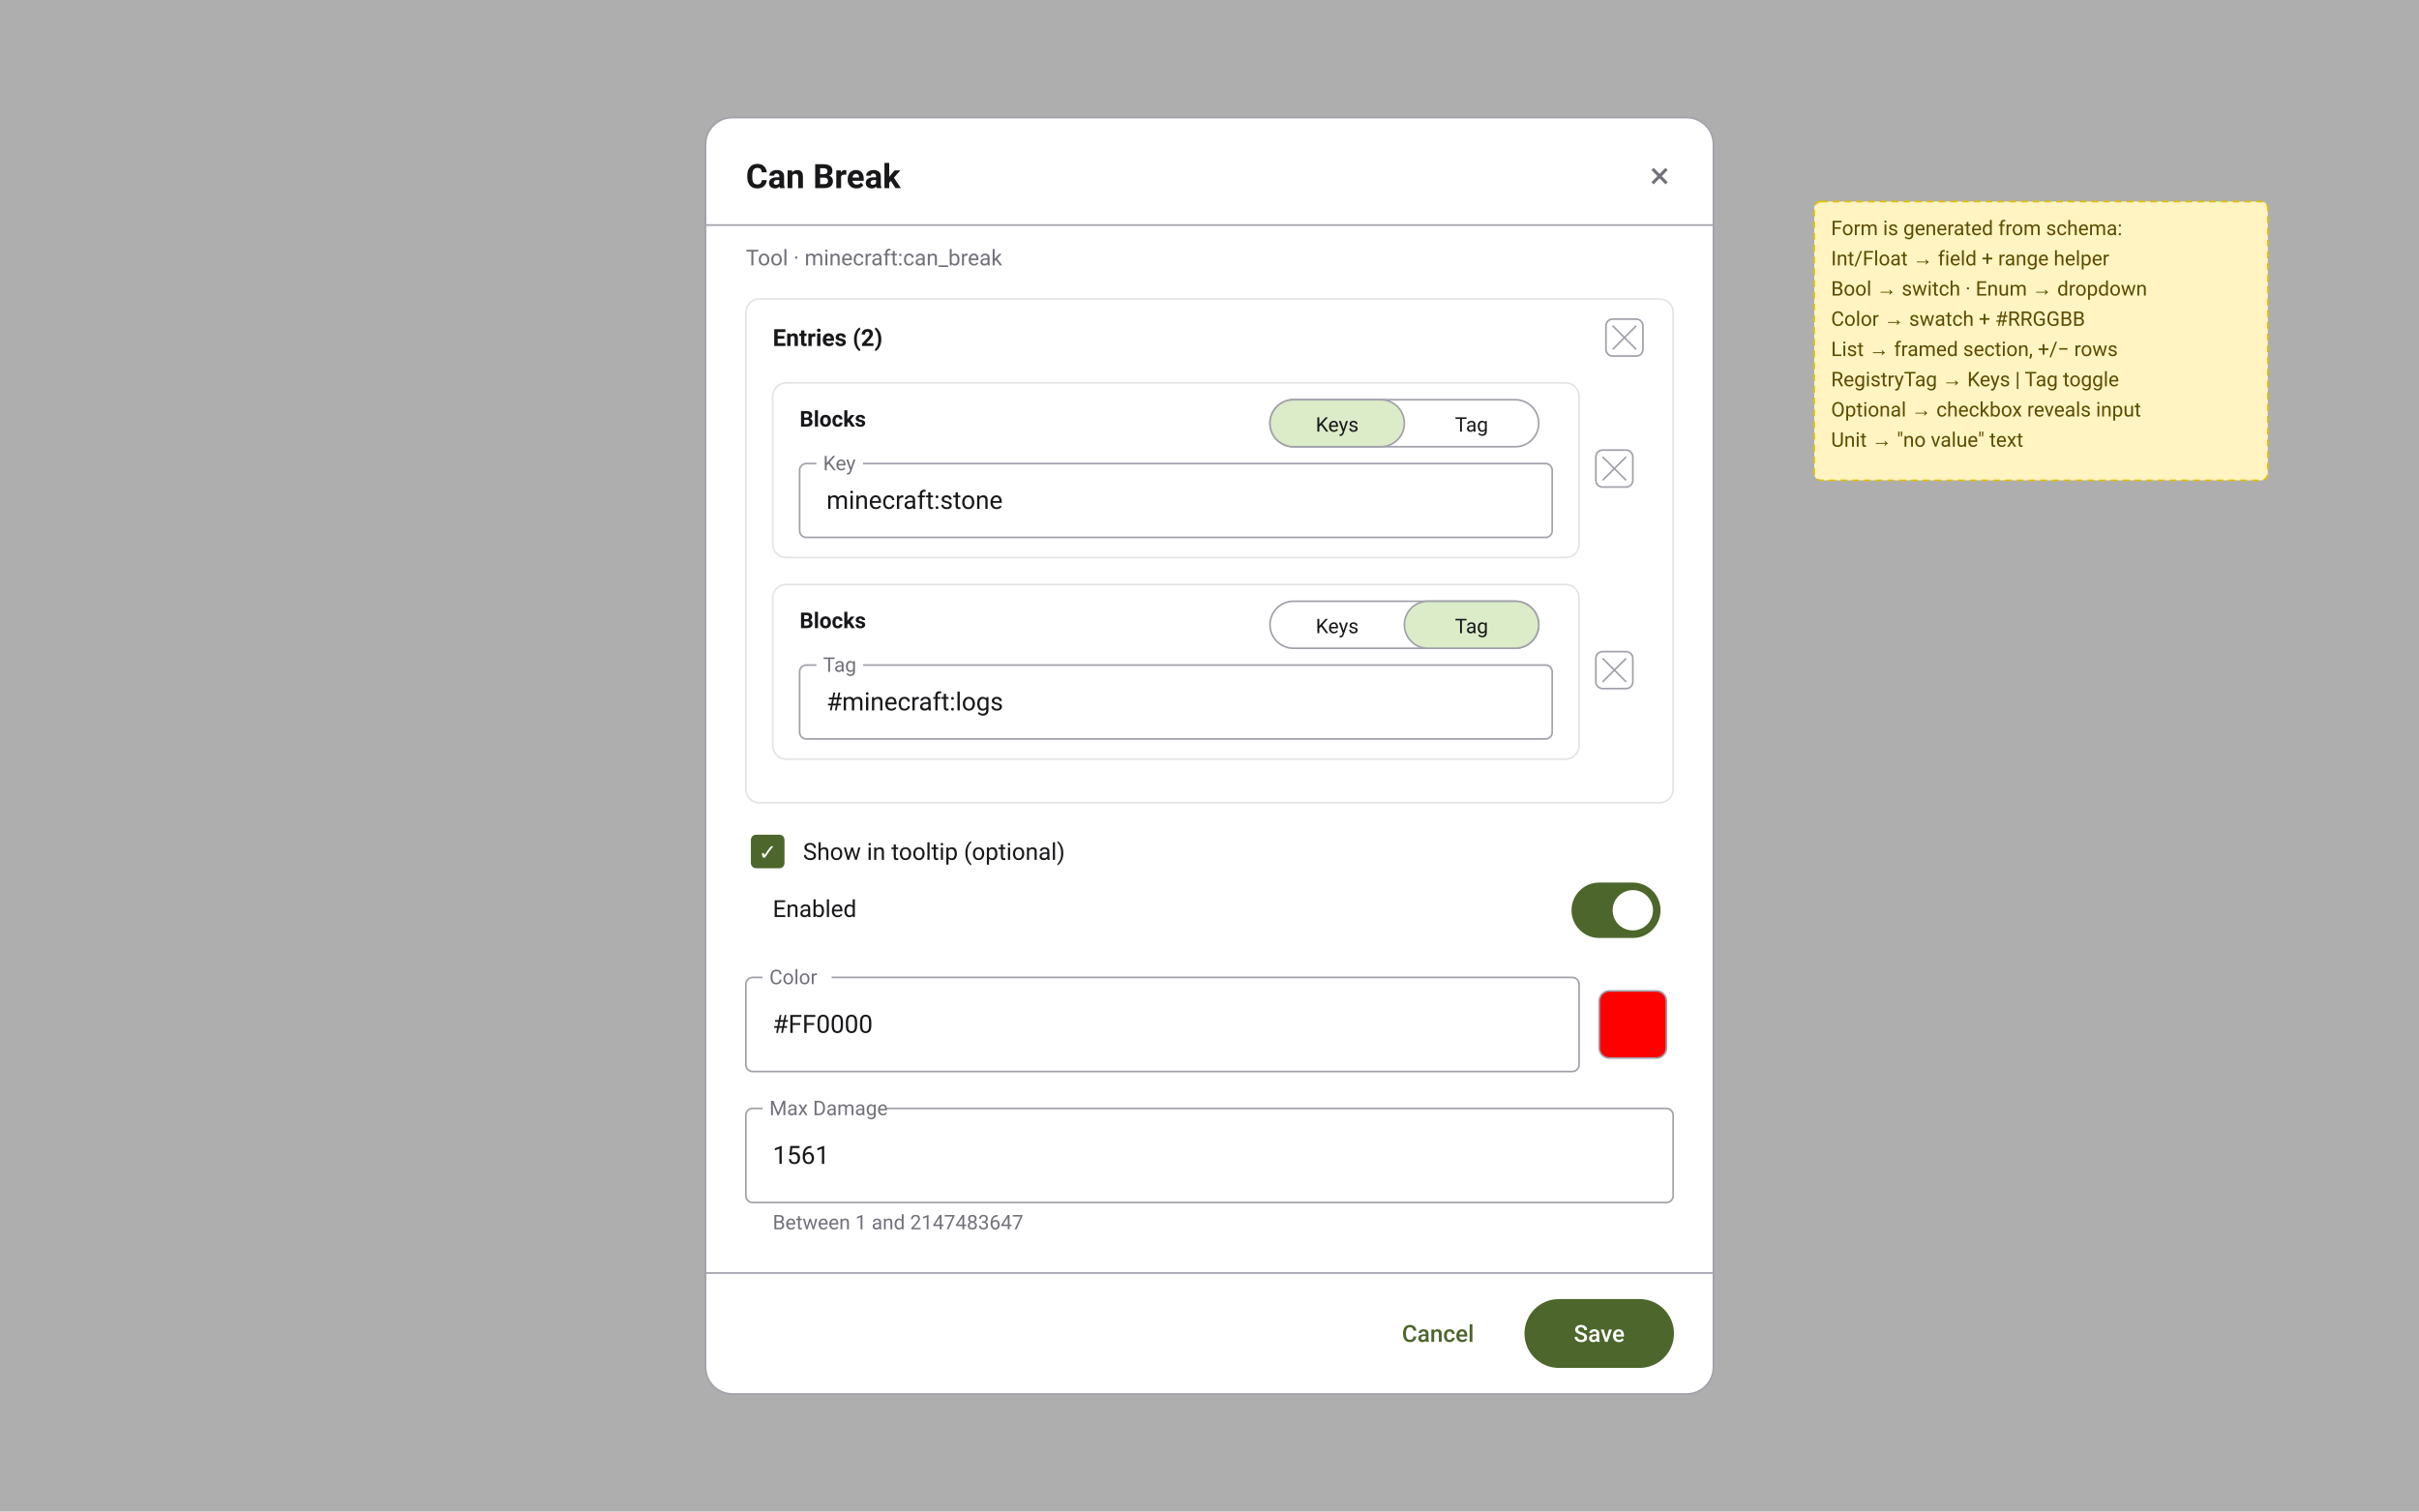
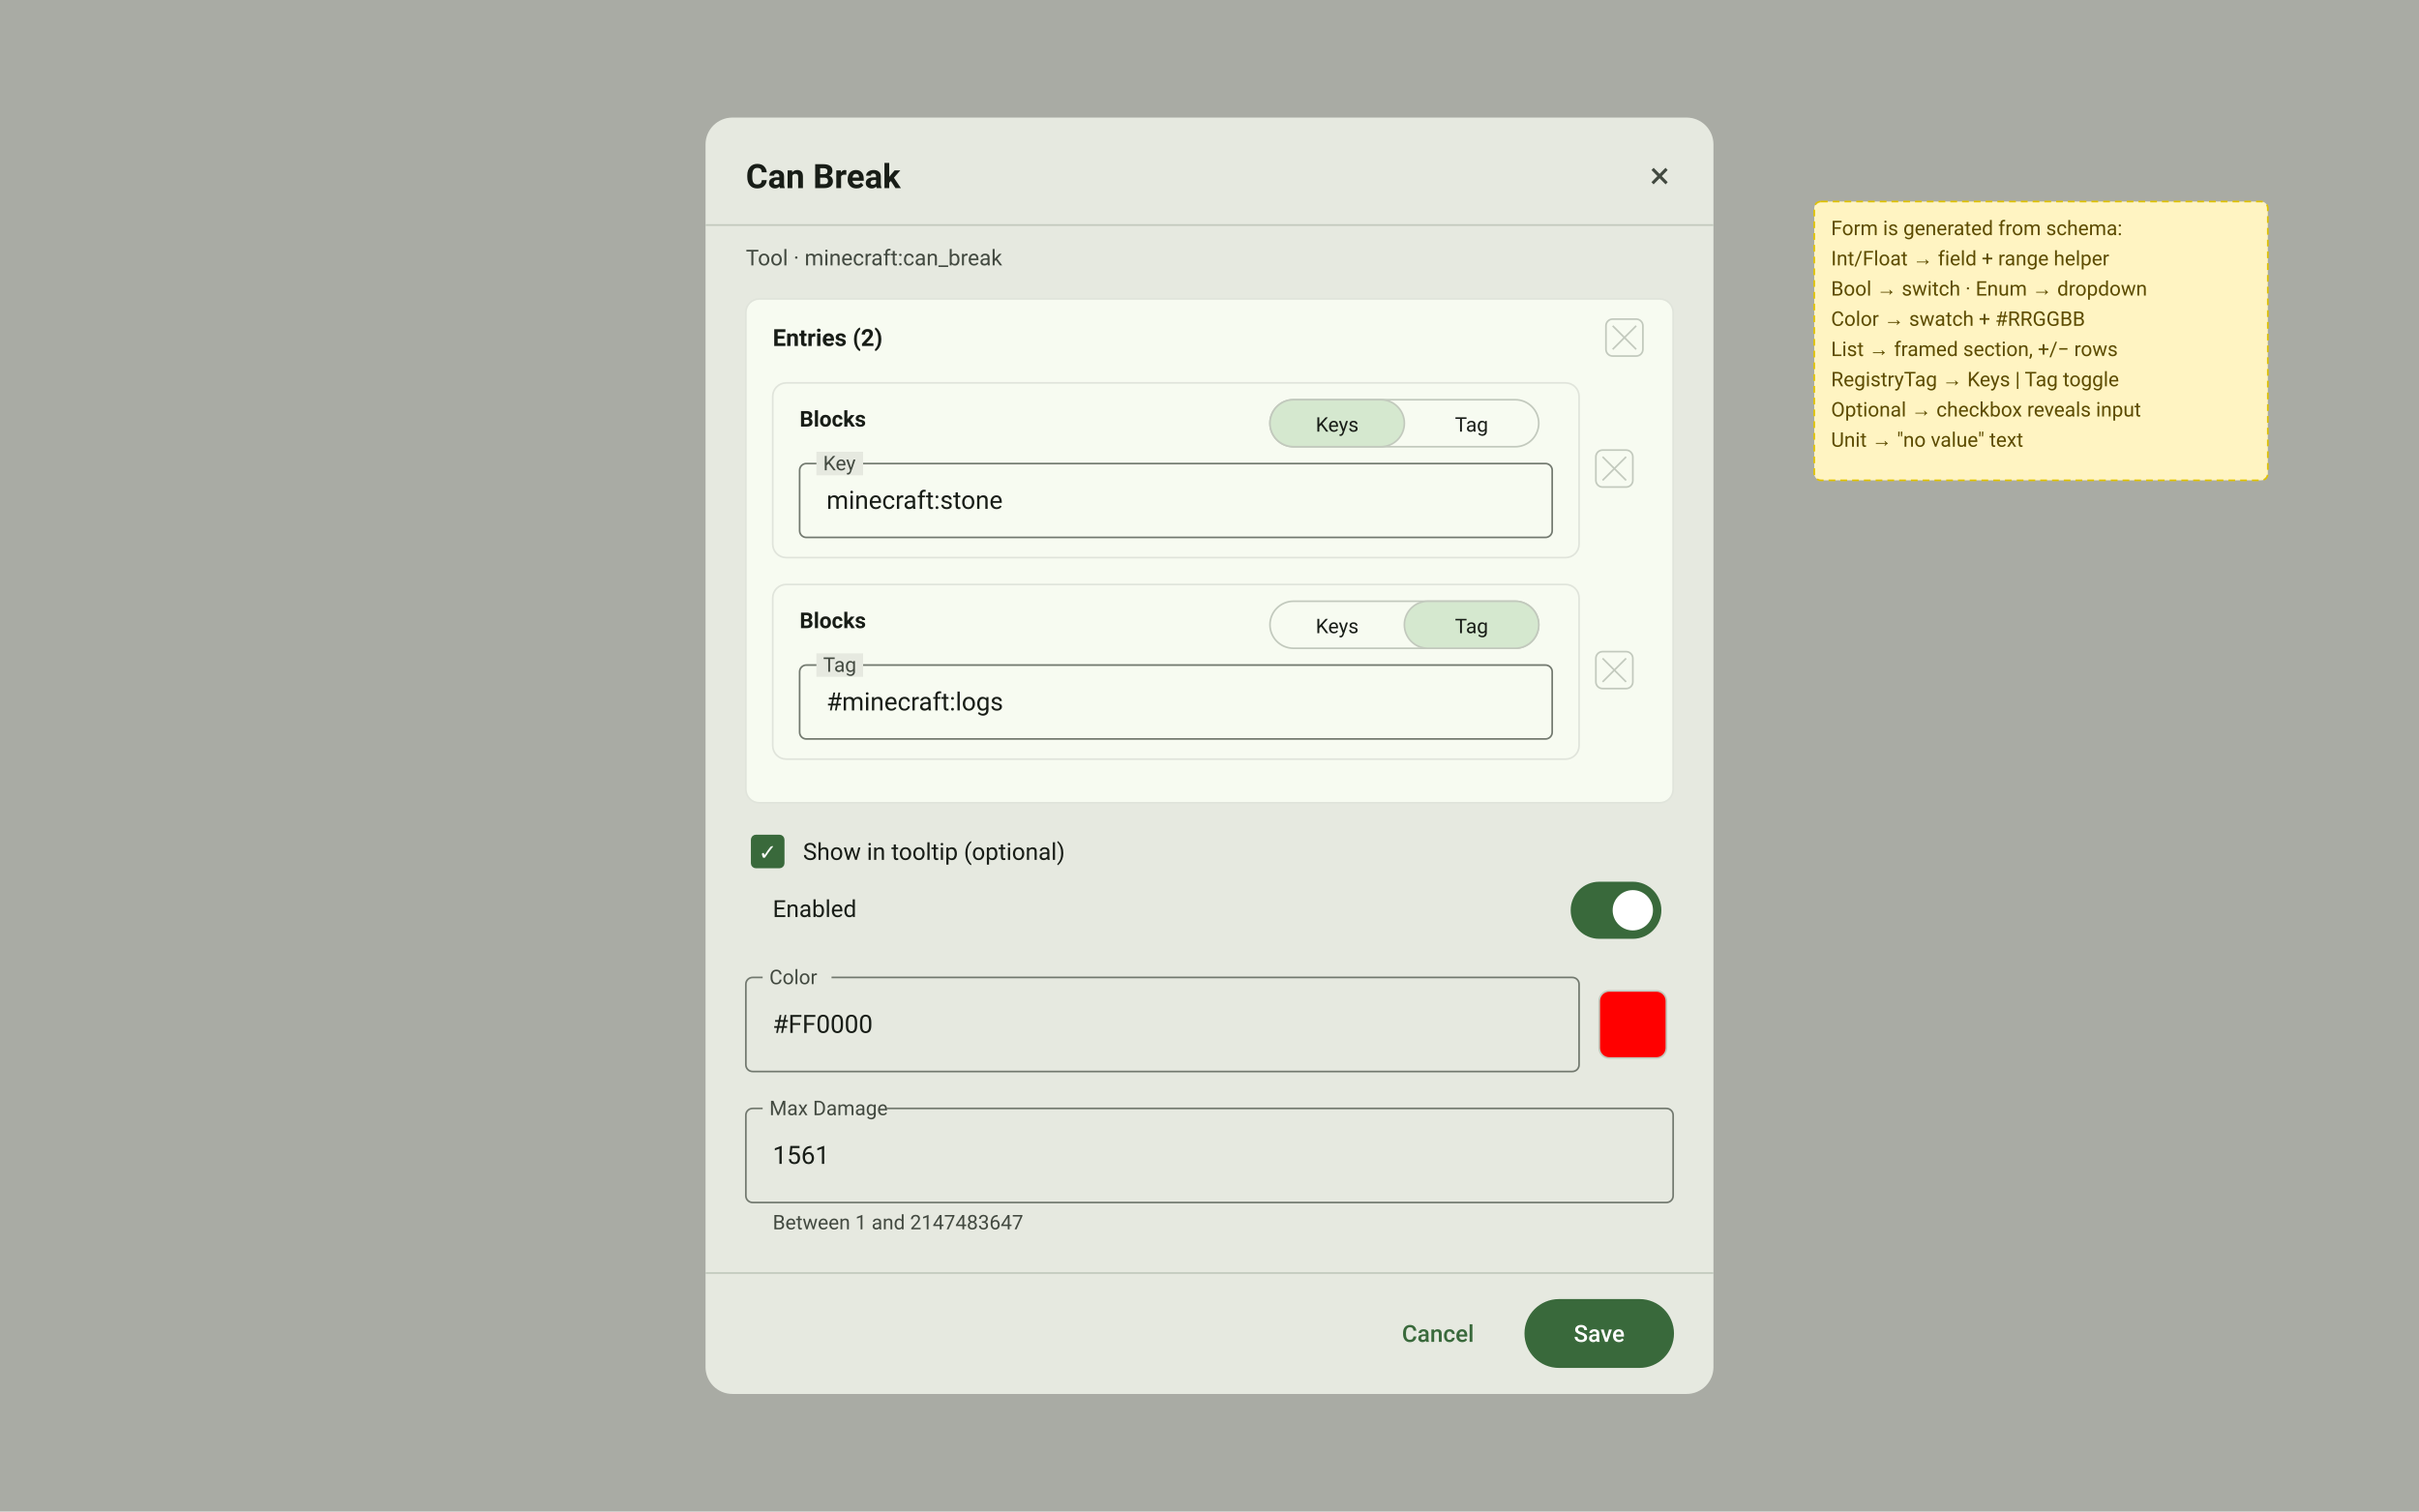
<svg xmlns="http://www.w3.org/2000/svg" width="1440" height="900" viewBox="0 0 1440 900">
-   <rect x="0" y="0" width="1440" height="900" rx="0" fill="#FFFFFF" stroke="none" stroke-width="1" />
+   <rect x="0" y="0" width="1440" height="900" rx="0" fill="#F7FBF1" stroke="none" stroke-width="1" />
  <rect x="0" y="0" width="1440" height="900" rx="0" fill="#000000" fill-opacity="0.32" stroke="none" stroke-width="1" />
-   <rect x="420.0" y="70.0" width="600" height="760" rx="16" fill="#FFFFFF" stroke="#A1A1AA" stroke-width="1" />
-   <text x="444.0" y="112.0" font-family="Work Sans, Roboto, Arial, sans-serif" font-size="20" font-weight="600" fill="#18181B" text-anchor="start">Can Break</text>
-   <text x="988.0" y="112.0" font-family="Work Sans, Roboto, Arial, sans-serif" font-size="22" font-weight="400" fill="#71717A" text-anchor="middle">×</text>
-   <line x1="420.0" y1="134.0" x2="1020.0" y2="134.0" stroke="#A1A1AA" stroke-width="1" />
-   <line x1="420.0" y1="758.0" x2="1020.0" y2="758.0" stroke="#A1A1AA" stroke-width="1" />
-   <rect x="908.0" y="774.0" width="88" height="40" rx="20.0" fill="#4C662B" stroke="#4C662B" stroke-width="1" />
+   <rect x="420.0" y="70.0" width="600" height="760" rx="16" fill="#E6E9E0" stroke="none" stroke-width="1" />
+   <text x="444.0" y="112.0" font-family="Work Sans, Roboto, Arial, sans-serif" font-size="20" font-weight="600" fill="#181D17" text-anchor="start">Can Break</text>
+   <text x="988.0" y="112.0" font-family="Work Sans, Roboto, Arial, sans-serif" font-size="22" font-weight="400" fill="#424940" text-anchor="middle">×</text>
+   <line x1="420.0" y1="134.0" x2="1020.0" y2="134.0" stroke="#C2C9BD" stroke-width="1" />
+   <line x1="420.0" y1="758.0" x2="1020.0" y2="758.0" stroke="#C2C9BD" stroke-width="1" />
+   <rect x="908.0" y="774.0" width="88" height="40" rx="20.0" fill="#39693B" stroke="#39693B" stroke-width="1" />
  <text x="952.0" y="799.0" font-family="Work Sans, Roboto, Arial, sans-serif" font-size="14" font-weight="500" fill="#FFFFFF" text-anchor="middle">Save</text>
-   <text x="856.0" y="799.0" font-family="Work Sans, Roboto, Arial, sans-serif" font-size="14" font-weight="500" fill="#4C662B" text-anchor="middle">Cancel</text>
-   <text x="444.0" y="158.0" font-family="Work Sans, Roboto, Arial, sans-serif" font-size="13" font-weight="400" fill="#71717A" text-anchor="start">Tool · minecraft:can_break</text>
-   <rect x="444.0" y="178.0" width="552" height="300" rx="8" fill="#FFFFFF" stroke="#E4E4E7" stroke-width="1" />
-   <text x="460.0" y="206.0" font-family="Work Sans, Roboto, Arial, sans-serif" font-size="14" font-weight="600" fill="#18181B" text-anchor="start">Entries (2)</text>
-   <rect x="956.0" y="190.0" width="22" height="22" rx="4" fill="none" stroke="#A1A1AA" stroke-width="1" />
-   <line x1="960.0" y1="194.0" x2="974.0" y2="208.0" stroke="#A1A1AA" stroke-width="1" />
-   <line x1="974.0" y1="194.0" x2="960.0" y2="208.0" stroke="#A1A1AA" stroke-width="1" />
-   <rect x="460.0" y="228.0" width="480" height="104" rx="8" fill="#FFFFFF" stroke="#E4E4E7" stroke-width="1" />
-   <text x="476.0" y="254.0" font-family="Work Sans, Roboto, Arial, sans-serif" font-size="13" font-weight="600" fill="#18181B" text-anchor="start">Blocks</text>
-   <rect x="756.0" y="238.0" width="160" height="28" rx="14" fill="#FFFFFF" stroke="#A1A1AA" stroke-width="1" />
-   <rect x="756.0" y="238.0" width="80" height="28" rx="14" fill="#DCEBC8" stroke="#A1A1AA" stroke-width="1" />
-   <text x="796.0" y="257.0" font-family="Work Sans, Roboto, Arial, sans-serif" font-size="12" font-weight="400" fill="#18181B" text-anchor="middle">Keys</text>
-   <text x="876.0" y="257.0" font-family="Work Sans, Roboto, Arial, sans-serif" font-size="12" font-weight="400" fill="#18181B" text-anchor="middle">Tag</text>
-   <rect x="476.0" y="276.0" width="448" height="44" rx="4" fill="#FFFFFF" stroke="#A1A1AA" stroke-width="1" />
-   <rect x="486.0" y="269.0" width="27.8" height="14" rx="0" fill="#FFFFFF" stroke="none" stroke-width="1" />
-   <text x="490.0" y="280.0" font-family="Work Sans, Roboto, Arial, sans-serif" font-size="12" font-weight="400" fill="#71717A" text-anchor="start">Key</text>
-   <text x="492.0" y="303.0" font-family="Work Sans, Roboto, Arial, sans-serif" font-size="15" font-weight="400" fill="#18181B" text-anchor="start">minecraft:stone</text>
-   <rect x="950.0" y="268.0" width="22" height="22" rx="4" fill="none" stroke="#A1A1AA" stroke-width="1" />
-   <line x1="954.0" y1="272.0" x2="968.0" y2="286.0" stroke="#A1A1AA" stroke-width="1" />
-   <line x1="968.0" y1="272.0" x2="954.0" y2="286.0" stroke="#A1A1AA" stroke-width="1" />
-   <rect x="460.0" y="348.0" width="480" height="104" rx="8" fill="#FFFFFF" stroke="#E4E4E7" stroke-width="1" />
-   <text x="476.0" y="374.0" font-family="Work Sans, Roboto, Arial, sans-serif" font-size="13" font-weight="600" fill="#18181B" text-anchor="start">Blocks</text>
-   <rect x="756.0" y="358.0" width="160" height="28" rx="14" fill="#FFFFFF" stroke="#A1A1AA" stroke-width="1" />
-   <rect x="836.0" y="358.0" width="80" height="28" rx="14" fill="#DCEBC8" stroke="#A1A1AA" stroke-width="1" />
-   <text x="796.0" y="377.0" font-family="Work Sans, Roboto, Arial, sans-serif" font-size="12" font-weight="400" fill="#18181B" text-anchor="middle">Keys</text>
-   <text x="876.0" y="377.0" font-family="Work Sans, Roboto, Arial, sans-serif" font-size="12" font-weight="400" fill="#18181B" text-anchor="middle">Tag</text>
-   <rect x="476.0" y="396.0" width="448" height="44" rx="4" fill="#FFFFFF" stroke="#A1A1AA" stroke-width="1" />
-   <rect x="486.0" y="389.0" width="27.8" height="14" rx="0" fill="#FFFFFF" stroke="none" stroke-width="1" />
-   <text x="490.0" y="400.0" font-family="Work Sans, Roboto, Arial, sans-serif" font-size="12" font-weight="400" fill="#71717A" text-anchor="start">Tag</text>
-   <text x="492.0" y="423.0" font-family="Work Sans, Roboto, Arial, sans-serif" font-size="15" font-weight="400" fill="#18181B" text-anchor="start">#minecraft:logs</text>
-   <rect x="950.0" y="388.0" width="22" height="22" rx="4" fill="none" stroke="#A1A1AA" stroke-width="1" />
-   <line x1="954.0" y1="392.0" x2="968.0" y2="406.0" stroke="#A1A1AA" stroke-width="1" />
-   <line x1="968.0" y1="392.0" x2="954.0" y2="406.0" stroke="#A1A1AA" stroke-width="1" />
-   <rect x="448.0" y="498.0" width="18" height="18" rx="2" fill="#4C662B" stroke="#4C662B" stroke-width="2" />
+   <text x="856.0" y="799.0" font-family="Work Sans, Roboto, Arial, sans-serif" font-size="14" font-weight="500" fill="#39693B" text-anchor="middle">Cancel</text>
+   <text x="444.0" y="158.0" font-family="Work Sans, Roboto, Arial, sans-serif" font-size="13" font-weight="400" fill="#424940" text-anchor="start">Tool · minecraft:can_break</text>
+   <rect x="444.0" y="178.0" width="552" height="300" rx="8" fill="#F7FBF1" stroke="#E0E4DB" stroke-width="1" />
+   <text x="460.0" y="206.0" font-family="Work Sans, Roboto, Arial, sans-serif" font-size="14" font-weight="600" fill="#181D17" text-anchor="start">Entries (2)</text>
+   <rect x="956.0" y="190.0" width="22" height="22" rx="4" fill="none" stroke="#C2C9BD" stroke-width="1" />
+   <line x1="960.0" y1="194.0" x2="974.0" y2="208.0" stroke="#C2C9BD" stroke-width="1" />
+   <line x1="974.0" y1="194.0" x2="960.0" y2="208.0" stroke="#C2C9BD" stroke-width="1" />
+   <rect x="460.0" y="228.0" width="480" height="104" rx="8" fill="#F7FBF1" stroke="#E0E4DB" stroke-width="1" />
+   <text x="476.0" y="254.0" font-family="Work Sans, Roboto, Arial, sans-serif" font-size="13" font-weight="600" fill="#181D17" text-anchor="start">Blocks</text>
+   <rect x="756.0" y="238.0" width="160" height="28" rx="14" fill="#F7FBF1" stroke="#C2C9BD" stroke-width="1" />
+   <rect x="756.0" y="238.0" width="80" height="28" rx="14" fill="#D5E8CF" stroke="#C2C9BD" stroke-width="1" />
+   <text x="796.0" y="257.0" font-family="Work Sans, Roboto, Arial, sans-serif" font-size="12" font-weight="400" fill="#181D17" text-anchor="middle">Keys</text>
+   <text x="876.0" y="257.0" font-family="Work Sans, Roboto, Arial, sans-serif" font-size="12" font-weight="400" fill="#181D17" text-anchor="middle">Tag</text>
+   <rect x="476.0" y="276.0" width="448" height="44" rx="4" fill="none" stroke="#72796F" stroke-width="1" />
+   <rect x="486.0" y="269.0" width="27.8" height="14" rx="0" fill="#E6E9E0" stroke="none" stroke-width="1" />
+   <text x="490.0" y="280.0" font-family="Work Sans, Roboto, Arial, sans-serif" font-size="12" font-weight="400" fill="#424940" text-anchor="start">Key</text>
+   <text x="492.0" y="303.0" font-family="Work Sans, Roboto, Arial, sans-serif" font-size="15" font-weight="400" fill="#181D17" text-anchor="start">minecraft:stone</text>
+   <rect x="950.0" y="268.0" width="22" height="22" rx="4" fill="none" stroke="#C2C9BD" stroke-width="1" />
+   <line x1="954.0" y1="272.0" x2="968.0" y2="286.0" stroke="#C2C9BD" stroke-width="1" />
+   <line x1="968.0" y1="272.0" x2="954.0" y2="286.0" stroke="#C2C9BD" stroke-width="1" />
+   <rect x="460.0" y="348.0" width="480" height="104" rx="8" fill="#F7FBF1" stroke="#E0E4DB" stroke-width="1" />
+   <text x="476.0" y="374.0" font-family="Work Sans, Roboto, Arial, sans-serif" font-size="13" font-weight="600" fill="#181D17" text-anchor="start">Blocks</text>
+   <rect x="756.0" y="358.0" width="160" height="28" rx="14" fill="#F7FBF1" stroke="#C2C9BD" stroke-width="1" />
+   <rect x="836.0" y="358.0" width="80" height="28" rx="14" fill="#D5E8CF" stroke="#C2C9BD" stroke-width="1" />
+   <text x="796.0" y="377.0" font-family="Work Sans, Roboto, Arial, sans-serif" font-size="12" font-weight="400" fill="#181D17" text-anchor="middle">Keys</text>
+   <text x="876.0" y="377.0" font-family="Work Sans, Roboto, Arial, sans-serif" font-size="12" font-weight="400" fill="#181D17" text-anchor="middle">Tag</text>
+   <rect x="476.0" y="396.0" width="448" height="44" rx="4" fill="none" stroke="#72796F" stroke-width="1" />
+   <rect x="486.0" y="389.0" width="27.8" height="14" rx="0" fill="#E6E9E0" stroke="none" stroke-width="1" />
+   <text x="490.0" y="400.0" font-family="Work Sans, Roboto, Arial, sans-serif" font-size="12" font-weight="400" fill="#424940" text-anchor="start">Tag</text>
+   <text x="492.0" y="423.0" font-family="Work Sans, Roboto, Arial, sans-serif" font-size="15" font-weight="400" fill="#181D17" text-anchor="start">#minecraft:logs</text>
+   <rect x="950.0" y="388.0" width="22" height="22" rx="4" fill="none" stroke="#C2C9BD" stroke-width="1" />
+   <line x1="954.0" y1="392.0" x2="968.0" y2="406.0" stroke="#C2C9BD" stroke-width="1" />
+   <line x1="968.0" y1="392.0" x2="954.0" y2="406.0" stroke="#C2C9BD" stroke-width="1" />
+   <rect x="448.0" y="498.0" width="18" height="18" rx="2" fill="#39693B" stroke="#39693B" stroke-width="2" />
  <text x="457.0" y="512.0" font-family="Work Sans, Roboto, Arial, sans-serif" font-size="13" font-weight="700" fill="#FFFFFF" text-anchor="middle">✓</text>
-   <text x="478.0" y="512.0" font-family="Work Sans, Roboto, Arial, sans-serif" font-size="14" font-weight="400" fill="#18181B" text-anchor="start">Show in tooltip (optional)</text>
-   <text x="460.0" y="546.0" font-family="Work Sans, Roboto, Arial, sans-serif" font-size="14" font-weight="400" fill="#18181B" text-anchor="start">Enabled</text>
-   <rect x="936.0" y="526.0" width="52" height="32" rx="16" fill="#4C662B" stroke="#4C662B" stroke-width="1" />
+   <text x="478.0" y="512.0" font-family="Work Sans, Roboto, Arial, sans-serif" font-size="14" font-weight="400" fill="#181D17" text-anchor="start">Show in tooltip (optional)</text>
+   <text x="460.0" y="546.0" font-family="Work Sans, Roboto, Arial, sans-serif" font-size="14" font-weight="400" fill="#181D17" text-anchor="start">Enabled</text>
+   <rect x="936.0" y="526.0" width="52" height="32" rx="16" fill="#39693B" stroke="#39693B" stroke-width="2" />
  <circle cx="972.0" cy="542.0" r="12" fill="#FFFFFF" stroke="none" />
-   <rect x="444.0" y="582.0" width="496" height="56" rx="4" fill="#FFFFFF" stroke="#A1A1AA" stroke-width="1" />
-   <rect x="454.0" y="575.0" width="41.0" height="14" rx="0" fill="#FFFFFF" stroke="none" stroke-width="1" />
-   <text x="458.0" y="586.0" font-family="Work Sans, Roboto, Arial, sans-serif" font-size="12" font-weight="400" fill="#71717A" text-anchor="start">Color</text>
-   <text x="460.0" y="615.0" font-family="Work Sans, Roboto, Arial, sans-serif" font-size="15" font-weight="400" fill="#18181B" text-anchor="start">#FF0000</text>
-   <rect x="952.0" y="590.0" width="40" height="40" rx="6" fill="#FF0000" stroke="#A1A1AA" stroke-width="1" />
-   <rect x="444.0" y="660.0" width="552" height="56" rx="4" fill="#FFFFFF" stroke="#A1A1AA" stroke-width="1" />
-   <rect x="454.0" y="653.0" width="74.0" height="14" rx="0" fill="#FFFFFF" stroke="none" stroke-width="1" />
-   <text x="458.0" y="664.0" font-family="Work Sans, Roboto, Arial, sans-serif" font-size="12" font-weight="400" fill="#71717A" text-anchor="start">Max Damage</text>
-   <text x="460.0" y="693.0" font-family="Work Sans, Roboto, Arial, sans-serif" font-size="15" font-weight="400" fill="#18181B" text-anchor="start">1561</text>
-   <text x="460.0" y="732.0" font-family="Work Sans, Roboto, Arial, sans-serif" font-size="12" font-weight="400" fill="#71717A" text-anchor="start">Between 1 and 2147483647</text>
+   <rect x="444.0" y="582.0" width="496" height="56" rx="4" fill="none" stroke="#72796F" stroke-width="1" />
+   <rect x="454.0" y="575.0" width="41.0" height="14" rx="0" fill="#E6E9E0" stroke="none" stroke-width="1" />
+   <text x="458.0" y="586.0" font-family="Work Sans, Roboto, Arial, sans-serif" font-size="12" font-weight="400" fill="#424940" text-anchor="start">Color</text>
+   <text x="460.0" y="615.0" font-family="Work Sans, Roboto, Arial, sans-serif" font-size="15" font-weight="400" fill="#181D17" text-anchor="start">#FF0000</text>
+   <rect x="952.0" y="590.0" width="40" height="40" rx="6" fill="#FF0000" stroke="#C2C9BD" stroke-width="1" />
+   <rect x="444.0" y="660.0" width="552" height="56" rx="4" fill="none" stroke="#72796F" stroke-width="1" />
+   <rect x="454.0" y="653.0" width="74.0" height="14" rx="0" fill="#E6E9E0" stroke="none" stroke-width="1" />
+   <text x="458.0" y="664.0" font-family="Work Sans, Roboto, Arial, sans-serif" font-size="12" font-weight="400" fill="#424940" text-anchor="start">Max Damage</text>
+   <text x="460.0" y="693.0" font-family="Work Sans, Roboto, Arial, sans-serif" font-size="15" font-weight="400" fill="#181D17" text-anchor="start">1561</text>
+   <text x="460.0" y="732.0" font-family="Work Sans, Roboto, Arial, sans-serif" font-size="12" font-weight="400" fill="#424940" text-anchor="start">Between 1 and 2147483647</text>
  <rect x="1080" y="120" width="270" height="166" rx="4" fill="#FFF4C2" stroke="#E0C200" stroke-width="1" stroke-dasharray="4 3" />
  <text x="1090" y="140" font-family="Work Sans, Roboto, Arial, sans-serif" font-size="12" font-weight="400" fill="#5C4B00" text-anchor="start">Form is generated from schema:</text>
  <text x="1090" y="158" font-family="Work Sans, Roboto, Arial, sans-serif" font-size="12" font-weight="400" fill="#5C4B00" text-anchor="start">Int/Float → field + range helper</text>
  <text x="1090" y="176" font-family="Work Sans, Roboto, Arial, sans-serif" font-size="12" font-weight="400" fill="#5C4B00" text-anchor="start">Bool → switch · Enum → dropdown</text>
  <text x="1090" y="194" font-family="Work Sans, Roboto, Arial, sans-serif" font-size="12" font-weight="400" fill="#5C4B00" text-anchor="start">Color → swatch + #RRGGBB</text>
  <text x="1090" y="212" font-family="Work Sans, Roboto, Arial, sans-serif" font-size="12" font-weight="400" fill="#5C4B00" text-anchor="start">List → framed section, +/− rows</text>
  <text x="1090" y="230" font-family="Work Sans, Roboto, Arial, sans-serif" font-size="12" font-weight="400" fill="#5C4B00" text-anchor="start">RegistryTag → Keys | Tag toggle</text>
  <text x="1090" y="248" font-family="Work Sans, Roboto, Arial, sans-serif" font-size="12" font-weight="400" fill="#5C4B00" text-anchor="start">Optional → checkbox reveals input</text>
  <text x="1090" y="266" font-family="Work Sans, Roboto, Arial, sans-serif" font-size="12" font-weight="400" fill="#5C4B00" text-anchor="start">Unit → "no value" text</text>
</svg>
